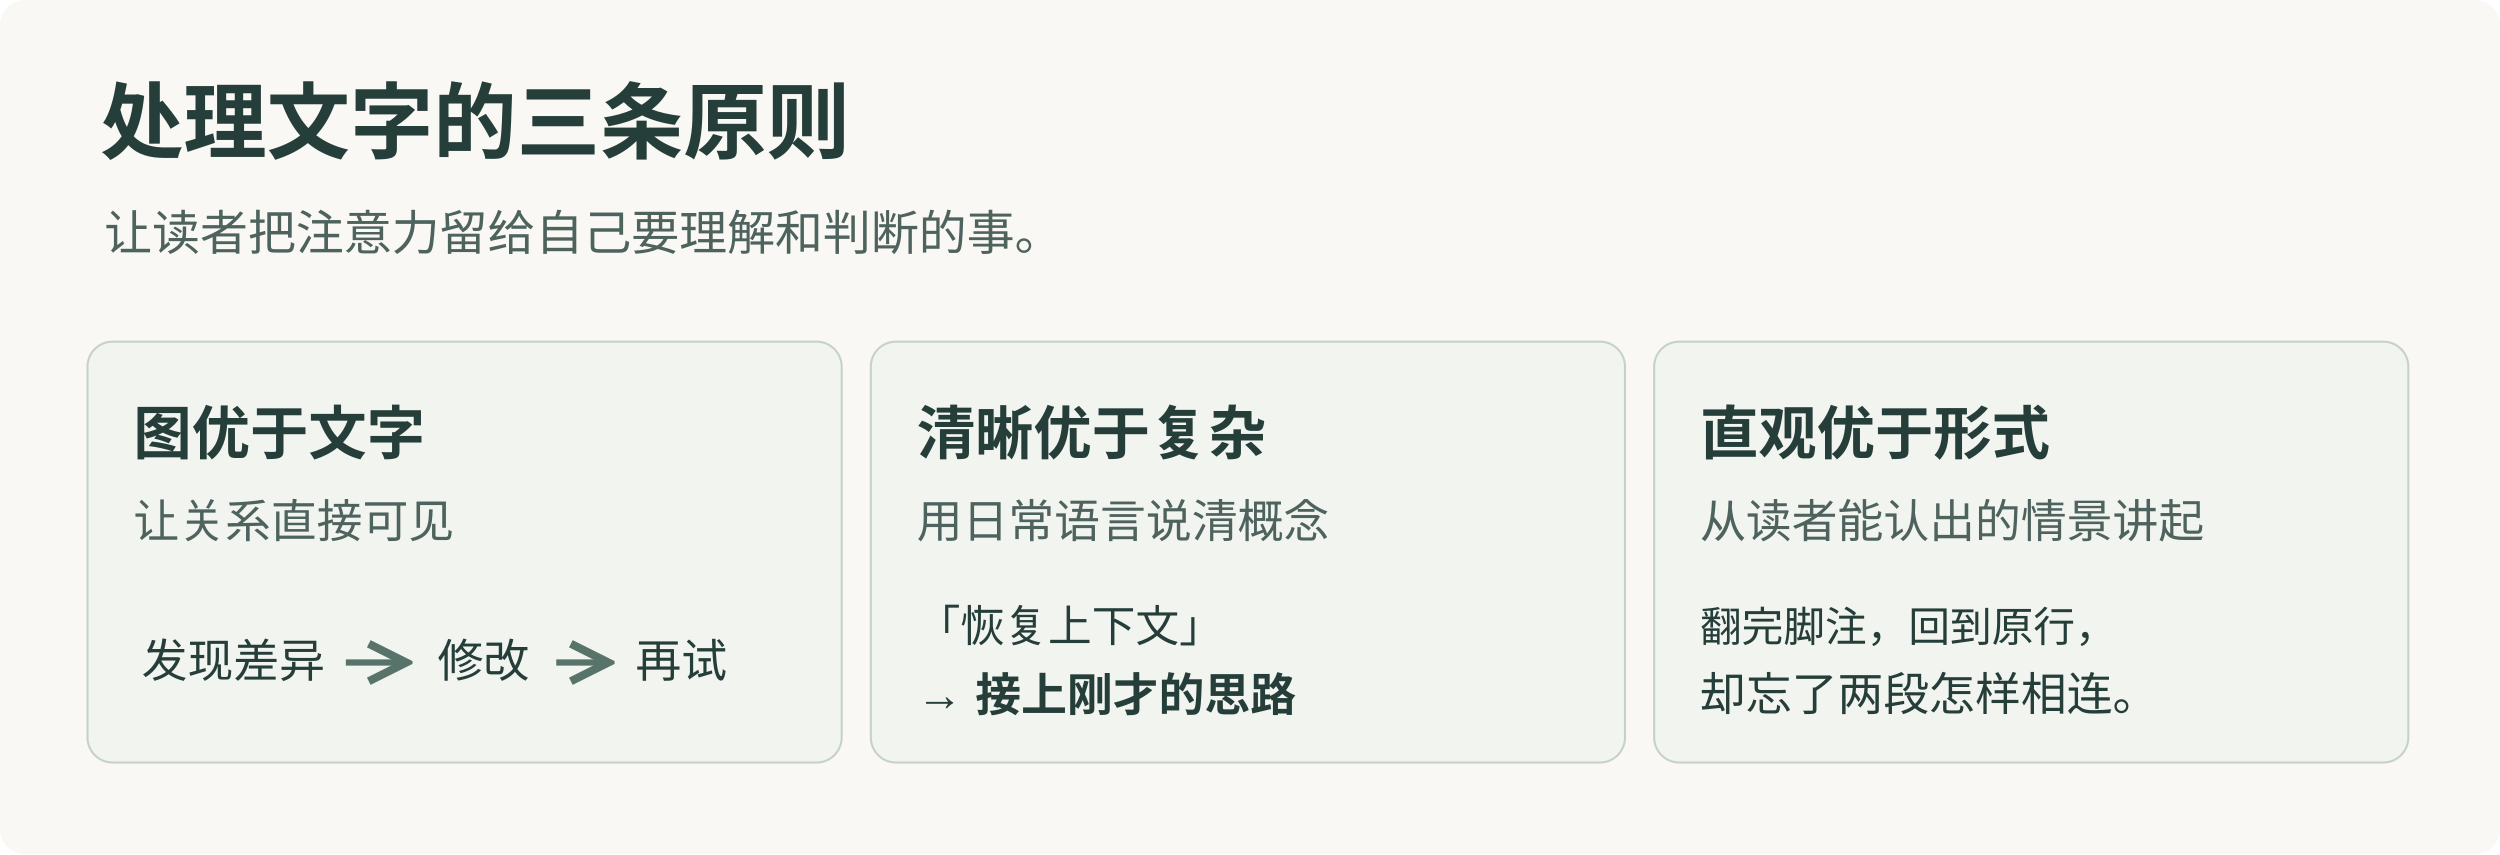
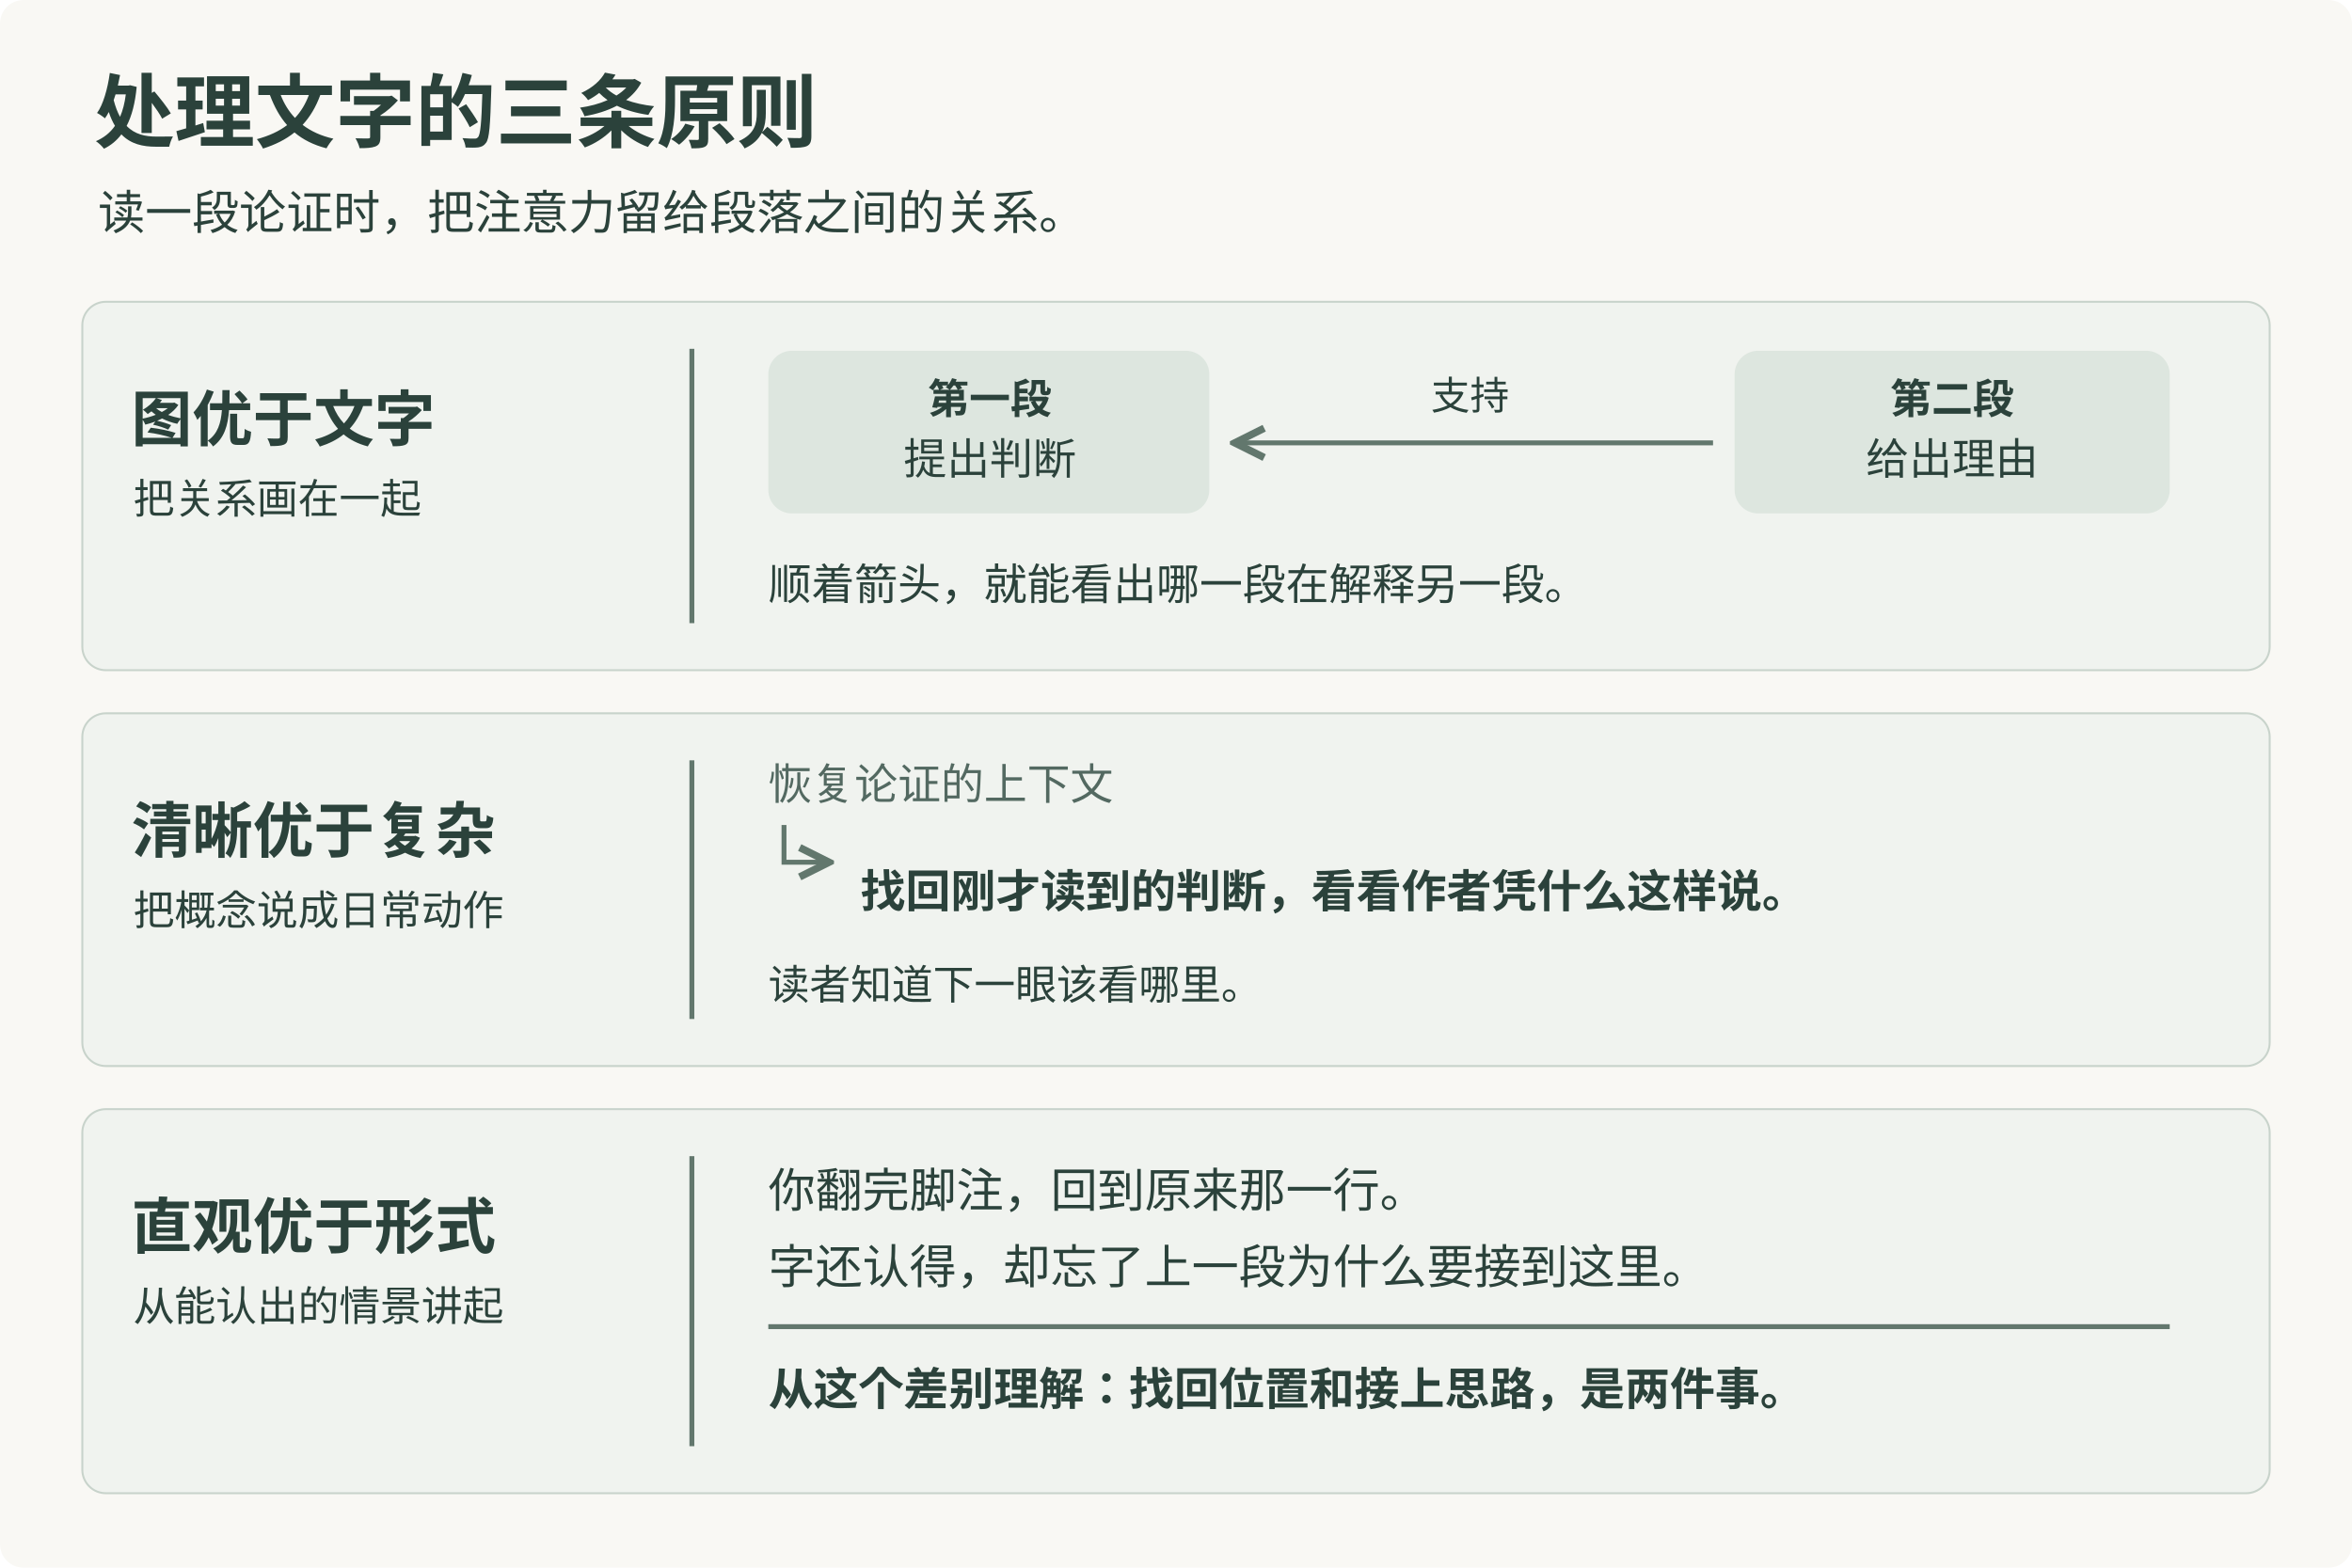
- <svg xmlns="http://www.w3.org/2000/svg" role="img" aria-labelledby="title desc" viewBox="0 0 1200 410">
+ <svg xmlns="http://www.w3.org/2000/svg" role="img" aria-labelledby="title desc" viewBox="0 0 1200 800">
  <defs>
    <marker id="tip" markerWidth="8" markerHeight="8" refX="7" refY="4" orient="auto">
-       <path d="M1 1 L7 4 L1 7" fill="none" stroke="#58736a" stroke-width="1.3" />
+       <path d="M1 1 L7 4 L1 7" fill="none" stroke="#62776d" stroke-width="1.5" />
    </marker>
  </defs>
-   <rect width="1200" height="410" rx="12" fill="#f9f8f4" />
+   <rect width="1200" height="800" rx="12" fill="#f9f8f4" />
  <g font-family="PingFang SC,Helvetica Neue,Arial,sans-serif">
-     <text x="48" y="73" font-size="40" font-weight="600" fill="#263e39" text-anchor="start">处理文字的三条原则</text>
-     <text x="50" y="120" font-size="23" font-weight="400" fill="#4e625e" text-anchor="start">让读者把注意力留给自己要理解和判断的事。</text>
-     <rect x="42" y="164" width="362" height="202" rx="12" fill="#f2f4f0" stroke="#c6d1c9" />
-     <text x="64" y="218" font-size="28" font-weight="600" fill="#263e39" text-anchor="start">图优于文字</text>
-     <text x="64" y="258" font-size="22" font-weight="400" fill="#4e625e" text-anchor="start">让关系直接可见</text>
-     <rect x="418" y="164" width="362" height="202" rx="12" fill="#f2f4f0" stroke="#c6d1c9" />
-     <text x="440" y="218" font-size="28" font-weight="600" fill="#263e39" text-anchor="start">清晰优于复杂</text>
-     <text x="440" y="258" font-size="22" font-weight="400" fill="#4e625e" text-anchor="start">用日常语言说清概念</text>
-     <rect x="794" y="164" width="362" height="202" rx="12" fill="#f2f4f0" stroke="#c6d1c9" />
-     <text x="816" y="218" font-size="28" font-weight="600" fill="#263e39" text-anchor="start">直观优于形式</text>
-     <text x="816" y="258" font-size="22" font-weight="400" fill="#4e625e" text-anchor="start">从读者能认出的情景讲起</text>
-     <text x="68" y="325" font-size="22" font-weight="400" fill="#263e39" text-anchor="start">发现差异</text>
-     <path d="M166 318h29" fill="none" stroke="#58736a" stroke-width="3" marker-end="url(#tip)" />
-     <text x="210" y="325" font-size="22" font-weight="400" fill="#263e39" text-anchor="start">修改</text>
-     <path d="M267 318h25" fill="none" stroke="#58736a" stroke-width="3" marker-end="url(#tip)" />
-     <text x="305" y="325" font-size="22" font-weight="400" fill="#263e39" text-anchor="start">再试</text>
-     <text x="440" y="308" font-size="21" font-weight="400" fill="#263e39" text-anchor="start">「恢复上下文」</text>
-     <text x="440" y="341" font-size="22" font-weight="600" fill="#263e39" text-anchor="start">→ 接上刚才的思路</text>
-     <text x="816" y="308" font-size="20" font-weight="400" fill="#263e39" text-anchor="start">翻完脚注，回到原行，</text>
-     <text x="816" y="341" font-size="22" font-weight="400" fill="#263e39" text-anchor="start">却忘了两段怎样相连。</text>
+     <text x="48" y="72" font-size="41" font-weight="600" text-anchor="start" fill="#2b423b">处理文字的三条原则</text>
+     <text x="50" y="117" font-size="24" font-weight="400" text-anchor="start" fill="#2b423b">读一段论证时，把注意力留给段落之间的关系。</text>
+     <rect x="42" y="154" width="1116" height="188" rx="12" fill="#f0f3ef" stroke="#c8d3cb" />
+     <path d="M353 178v140" fill="none" stroke="#62776d" stroke-width="2.5" />
+     <text x="67" y="225" font-size="31" font-weight="600" text-anchor="start" fill="#2b423b">图优于文字</text>
+     <text x="68" y="262" font-size="21" font-weight="400" text-anchor="start" fill="#2b423b">把关系画在一起</text>
+     <rect x="42" y="364" width="1116" height="180" rx="12" fill="#f0f3ef" stroke="#c8d3cb" />
+     <path d="M353 388v132" fill="none" stroke="#62776d" stroke-width="2.5" />
+     <text x="67" y="435" font-size="31" font-weight="600" text-anchor="start" fill="#2b423b">清晰优于复杂</text>
+     <text x="68" y="472" font-size="21" font-weight="400" text-anchor="start" fill="#2b423b">把概念说成日常动作</text>
+     <rect x="42" y="566" width="1116" height="196" rx="12" fill="#f0f3ef" stroke="#c8d3cb" />
+     <path d="M353 590v148" fill="none" stroke="#62776d" stroke-width="2.5" />
+     <text x="67" y="637" font-size="31" font-weight="600" text-anchor="start" fill="#2b423b">直观优于形式</text>
+     <text x="68" y="674" font-size="21" font-weight="400" text-anchor="start" fill="#2b423b">从能认出的情景讲起</text>
+     <rect x="392" y="179" width="225" height="83" rx="12" fill="#dde6df" stroke="none" />
+     <rect x="885" y="179" width="222" height="83" rx="12" fill="#dde6df" stroke="none" />
+     <text x="505" y="211" font-size="21" font-weight="600" text-anchor="middle" fill="#2b423b">第一段</text>
+     <text x="505" y="242" font-size="22" font-weight="400" text-anchor="middle" fill="#2b423b">提出判断</text>
+     <text x="996" y="211" font-size="21" font-weight="600" text-anchor="middle" fill="#2b423b">第二段</text>
+     <text x="996" y="242" font-size="22" font-weight="400" text-anchor="middle" fill="#2b423b">给出理由</text>
+     <text x="750" y="209" font-size="20" font-weight="400" text-anchor="middle" fill="#2b423b">支持</text>
+     <path d="M874 226H630" fill="none" stroke="#62776d" stroke-width="2.5" marker-end="url(#tip)" />
+     <text x="392" y="306" font-size="22" font-weight="400" text-anchor="start" fill="#2b423b">顺着箭头，就能看出哪一段在解释另一段。</text>
+     <text x="392" y="408" font-size="22" font-weight="400" text-anchor="start" fill="#536961">恢复论证的上下文</text>
+     <path d="M400 421v19h23" fill="none" stroke="#62776d" stroke-width="2.5" marker-end="url(#tip)" />
+     <text x="439" y="463" font-size="23" font-weight="600" text-anchor="start" fill="#2b423b">找回刚才读到的判断，看看作者凭什么这样说。</text>
+     <text x="392" y="510" font-size="21" font-weight="400" text-anchor="start" fill="#2b423b">读者知道下一眼该看哪里。</text>
+     <text x="392" y="616" font-size="24" font-weight="400" text-anchor="start" fill="#2b423b">你翻完脚注，回到原来那一行。</text>
+     <text x="392" y="655" font-size="24" font-weight="400" text-anchor="start" fill="#2b423b">字还认得，却忘了上一段为什么要接到这里。</text>
+     <path d="M392 677H1107" fill="none" stroke="#62776d" stroke-width="2.5" />
+     <text x="392" y="717" font-size="23" font-weight="600" text-anchor="start" fill="#2b423b">从这个差别理解：找回位置和接上思路，是两件事。</text>
  </g>
</svg>
